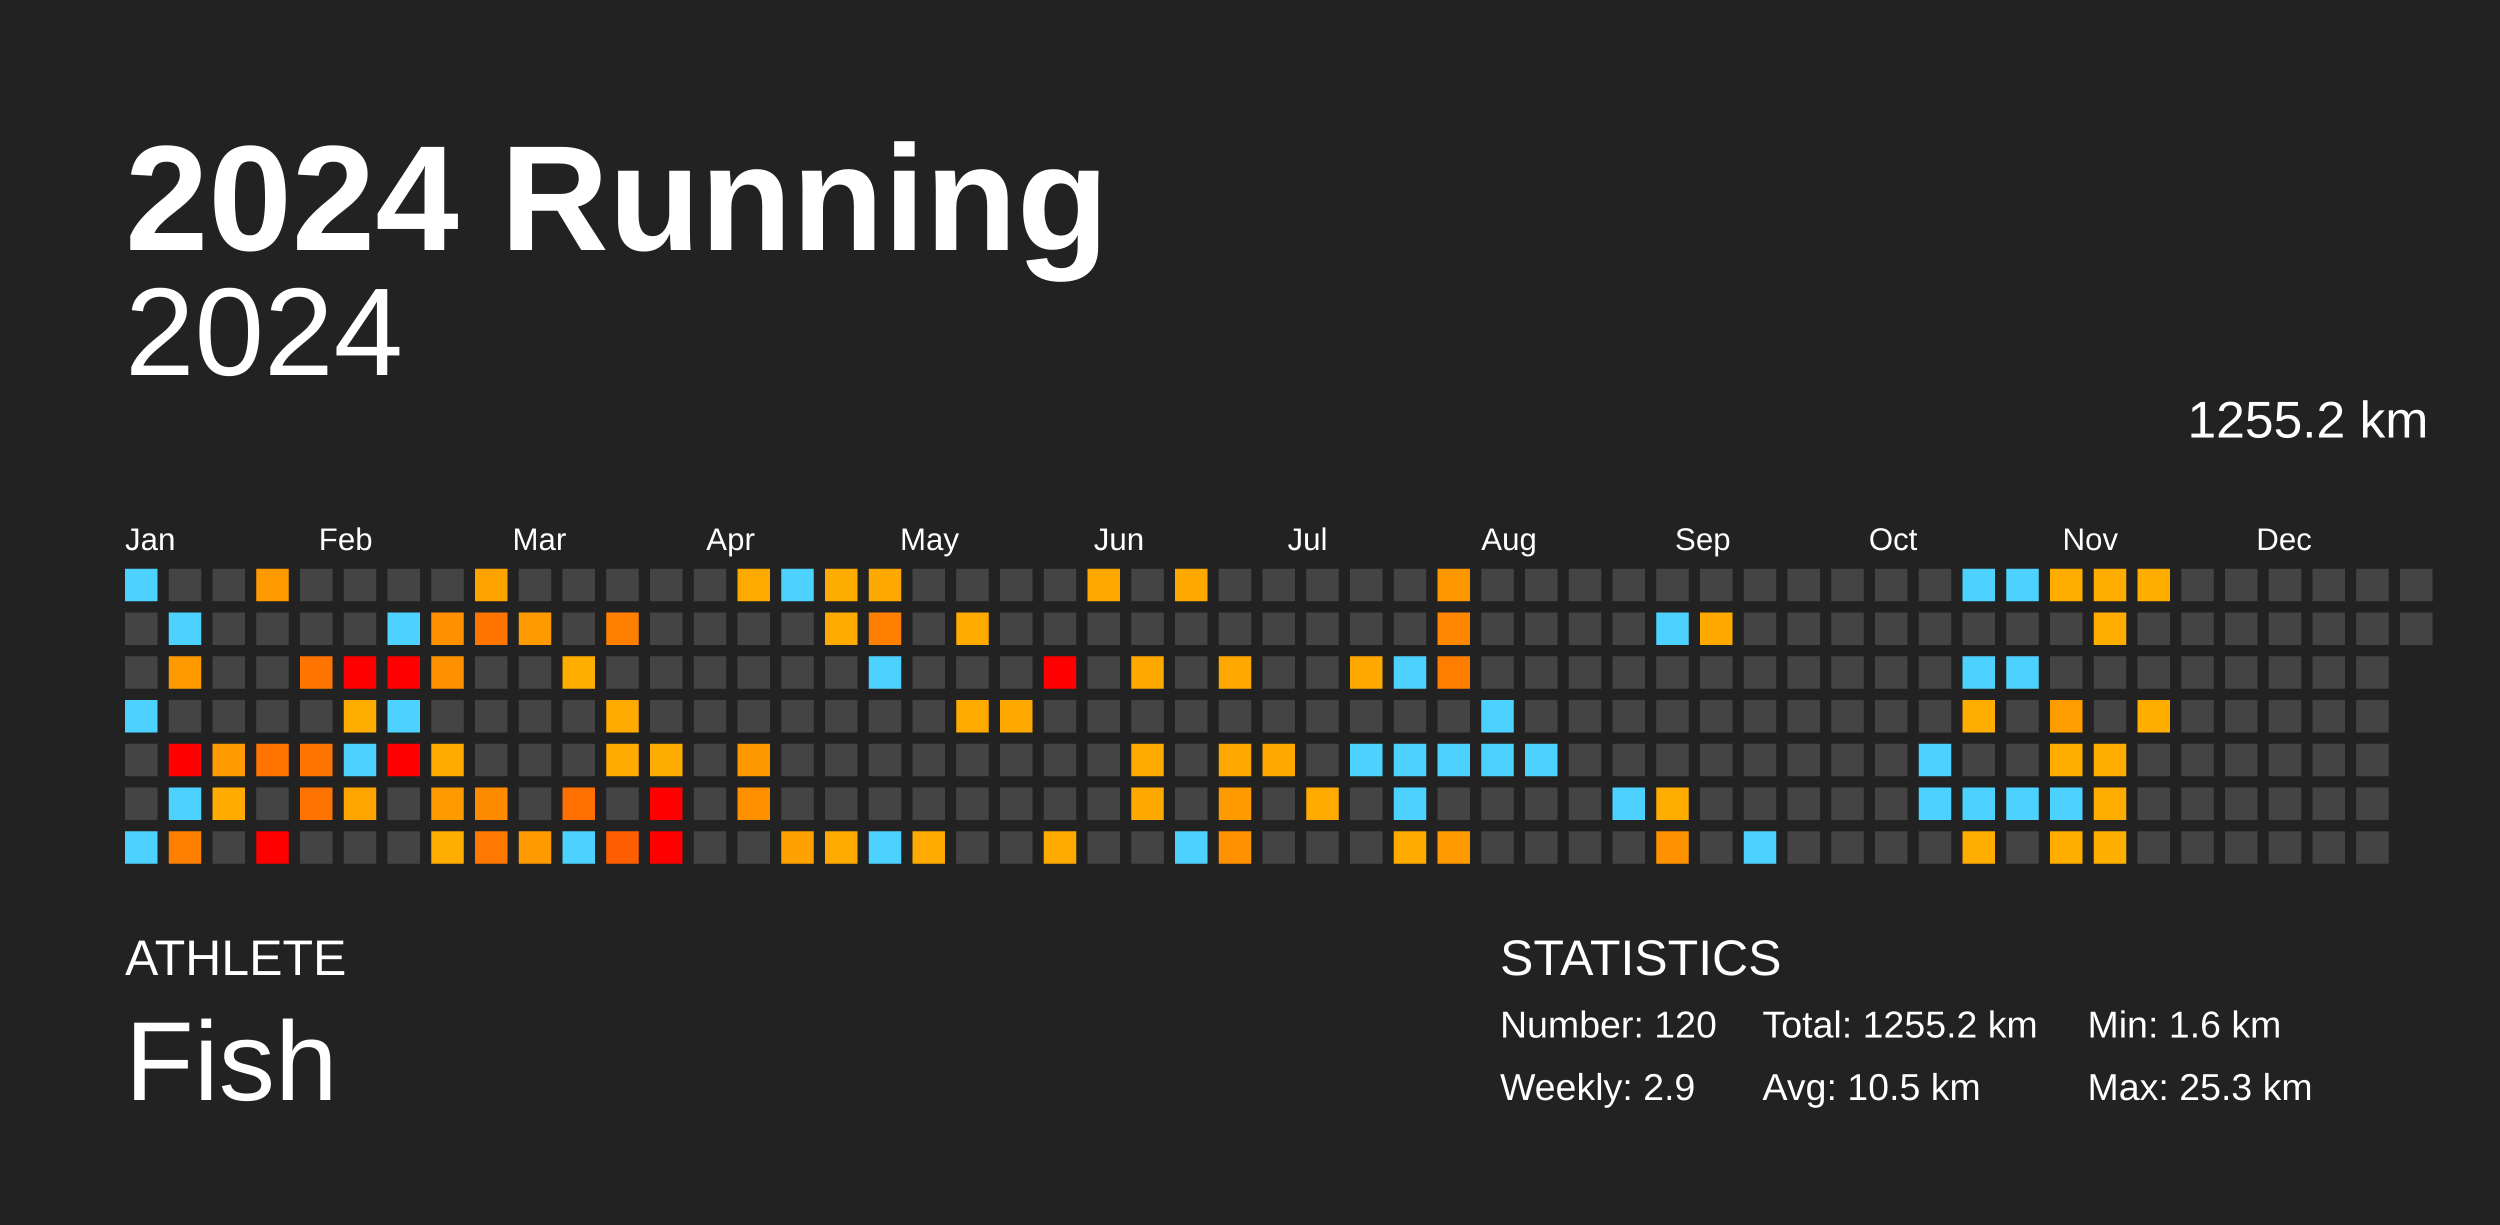
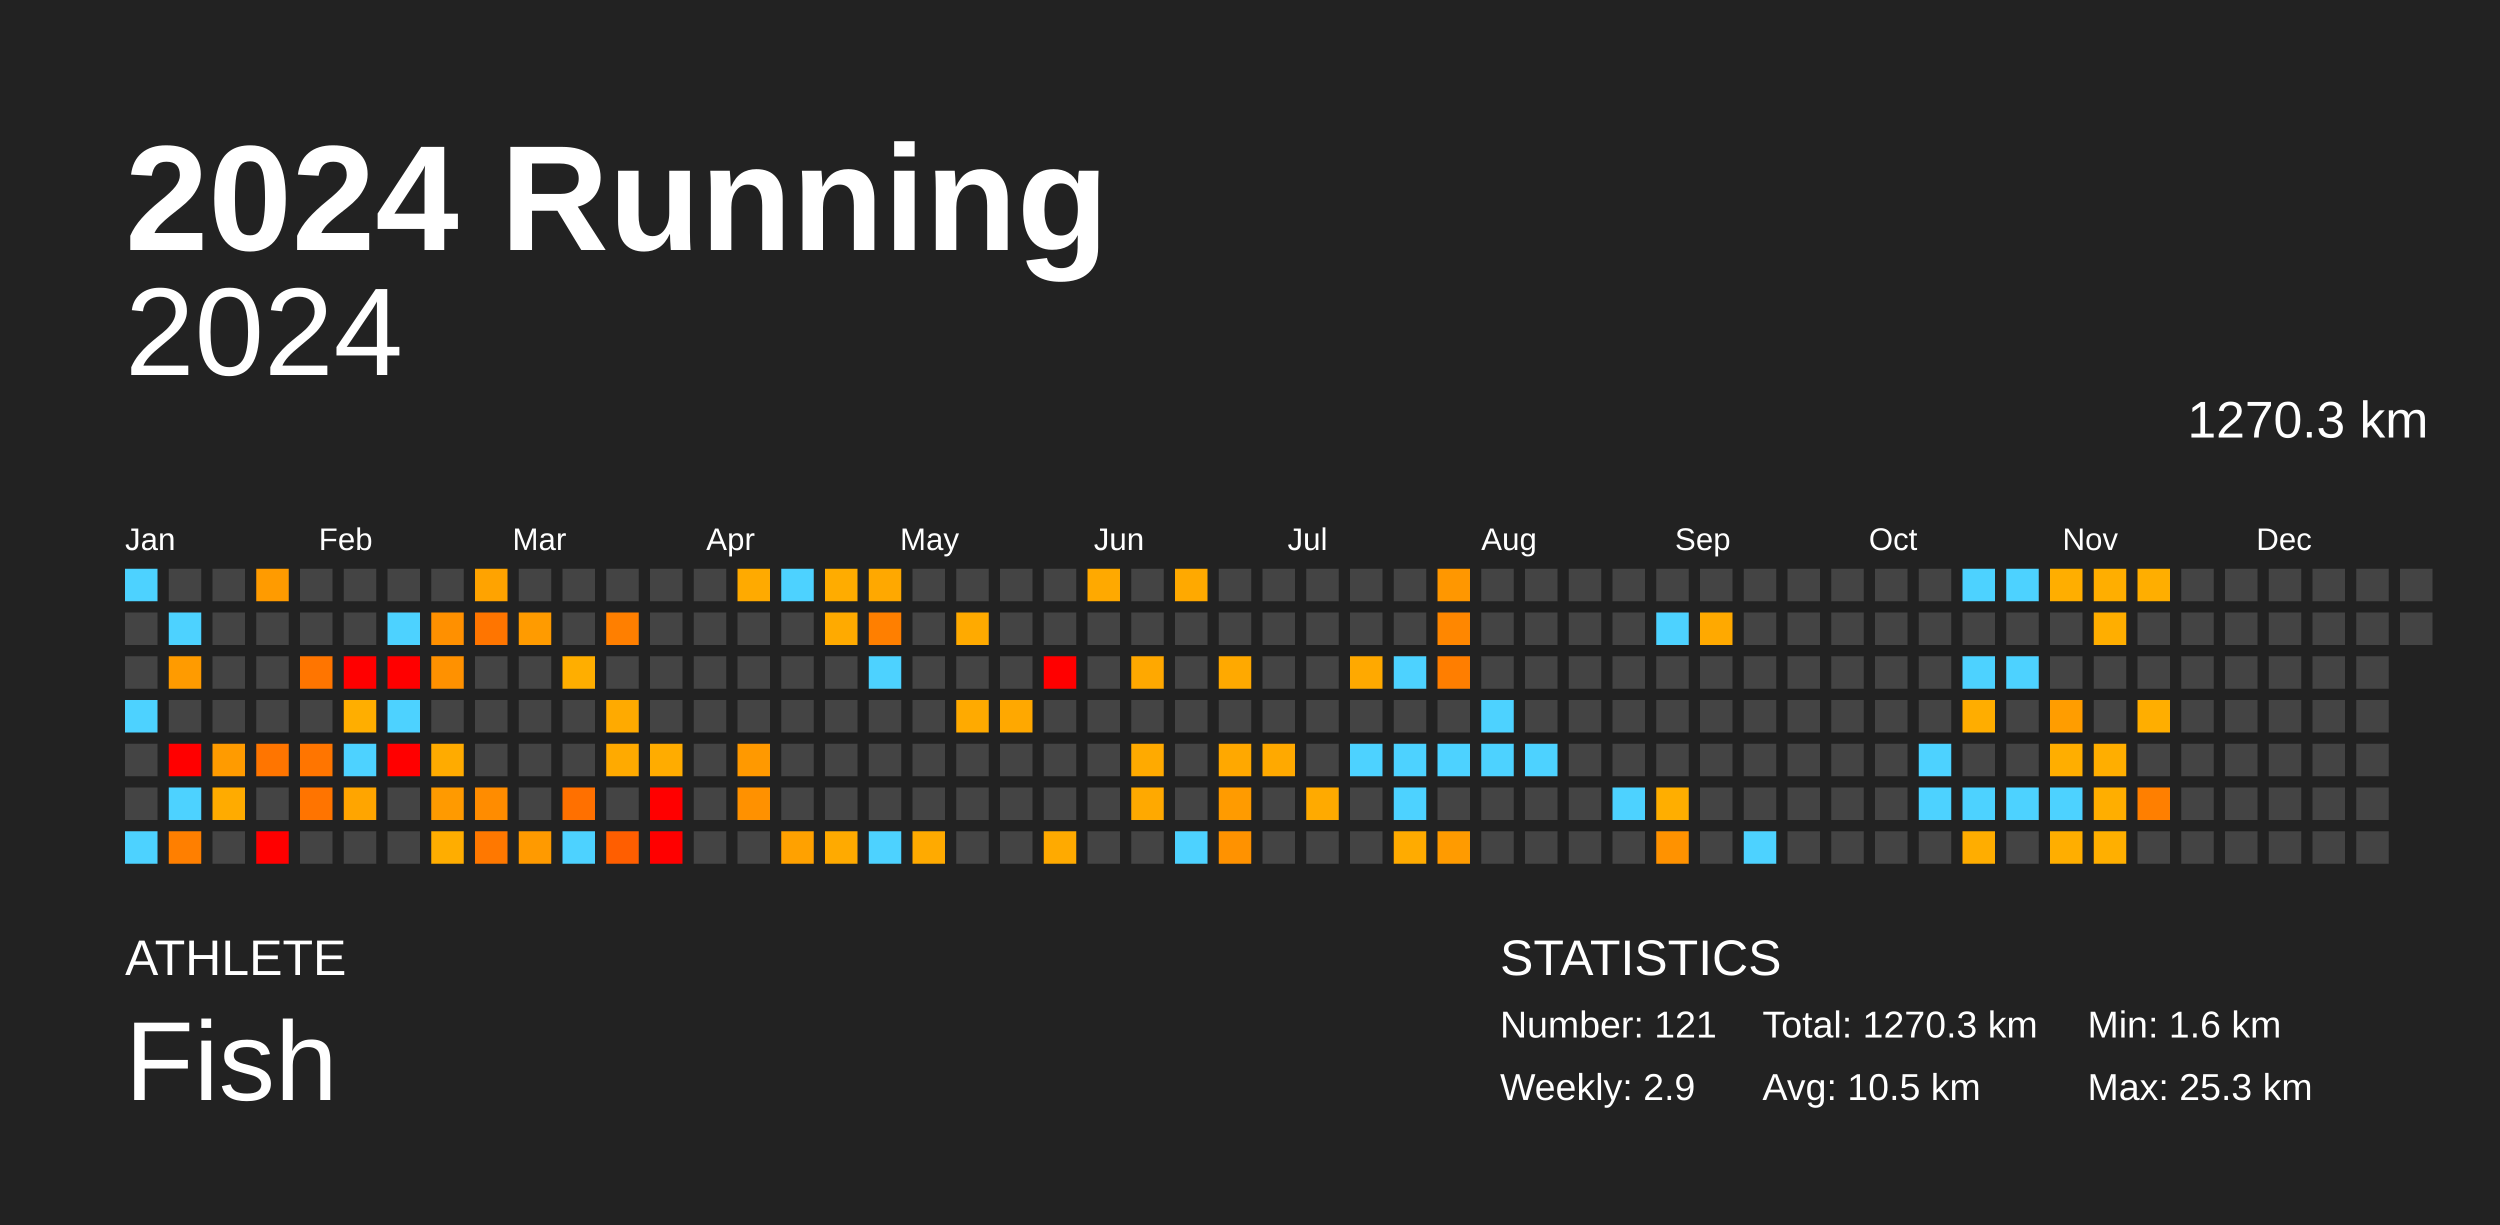
<svg xmlns="http://www.w3.org/2000/svg" baseProfile="full" height="98mm" version="1.1" viewBox="0,0,200,98" width="200mm">
  <defs />
  <rect fill="#222222" height="98" width="200" x="0" y="0" />
  <text fill="#FFFFFF" style="font-size:12px; font-family:Arial; font-weight:bold;" x="10" y="20">2024 Running</text>
  <text fill="#FFFFFF" style="font-size:4px; font-family:Arial" x="10" y="78">ATHLETE</text>
  <text fill="#FFFFFF" style="font-size:9px; font-family:Arial" x="10" y="88">Fish</text>
  <text fill="#FFFFFF" style="font-size:4px; font-family:Arial" x="120" y="78">STATISTICS</text>
-   <text fill="#FFFFFF" style="font-size:3px; font-family:Arial" x="120" y="83">Number: 120</text>
+   <text fill="#FFFFFF" style="font-size:3px; font-family:Arial" x="120" y="83">Number: 121</text>
  <text fill="#FFFFFF" style="font-size:3px; font-family:Arial" x="120" y="88">Weekly: 2.9</text>
-   <text fill="#FFFFFF" style="font-size:3px; font-family:Arial" x="141" y="83">Total: 1255.2 km</text>
+   <text fill="#FFFFFF" style="font-size:3px; font-family:Arial" x="141" y="83">Total: 1270.3 km</text>
  <text fill="#FFFFFF" style="font-size:3px; font-family:Arial" x="141" y="88">Avg: 10.5 km</text>
  <text fill="#FFFFFF" style="font-size:3px; font-family:Arial" x="167" y="83">Min: 1.6 km</text>
  <text fill="#FFFFFF" style="font-size:3px; font-family:Arial" x="167" y="88">Max: 25.3 km</text>
  <text alignment-baseline="hanging" fill="#FFFFFF" style="font-size:10.0px; font-family:Arial;" x="10" y="30">2024</text>
-   <text alignment-baseline="hanging" fill="#FFFFFF" style="font-size:4.125px; font-family:Arial;" x="175" y="35">1255.2 km</text>
+   <text alignment-baseline="hanging" fill="#FFFFFF" style="font-size:4.125px; font-family:Arial;" x="175" y="35">1270.3 km</text>
  <text fill="#FFFFFF" style="font-size:2.5px; font-family:Arial" x="10.0" y="44">Jan</text>
  <text fill="#FFFFFF" style="font-size:2.5px; font-family:Arial" x="25.5" y="44">Feb</text>
  <text fill="#FFFFFF" style="font-size:2.5px; font-family:Arial" x="41.0" y="44">Mar</text>
  <text fill="#FFFFFF" style="font-size:2.5px; font-family:Arial" x="56.5" y="44">Apr</text>
  <text fill="#FFFFFF" style="font-size:2.5px; font-family:Arial" x="72.0" y="44">May</text>
  <text fill="#FFFFFF" style="font-size:2.5px; font-family:Arial" x="87.5" y="44">Jun</text>
  <text fill="#FFFFFF" style="font-size:2.5px; font-family:Arial" x="103.0" y="44">Jul</text>
  <text fill="#FFFFFF" style="font-size:2.5px; font-family:Arial" x="118.5" y="44">Aug</text>
  <text fill="#FFFFFF" style="font-size:2.5px; font-family:Arial" x="134.0" y="44">Sep</text>
  <text fill="#FFFFFF" style="font-size:2.5px; font-family:Arial" x="149.5" y="44">Oct</text>
  <text fill="#FFFFFF" style="font-size:2.5px; font-family:Arial" x="165.0" y="44">Nov</text>
  <text fill="#FFFFFF" style="font-size:2.5px; font-family:Arial" x="180.5" y="44">Dec</text>
  <rect fill="#4dd2ff" height="2.6" width="2.6" x="10.0" y="45.5" />
  <rect fill="#444444" height="2.6" width="2.6" x="10.0" y="49.0" />
  <rect fill="#444444" height="2.6" width="2.6" x="10.0" y="52.5" />
  <rect fill="#4dd2ff" height="2.6" width="2.6" x="10.0" y="56.0" />
  <rect fill="#444444" height="2.6" width="2.6" x="10.0" y="59.5" />
  <rect fill="#444444" height="2.6" width="2.6" x="10.0" y="63.0" />
  <rect fill="#4dd2ff" height="2.6" width="2.6" x="10.0" y="66.5" />
  <rect fill="#444444" height="2.6" width="2.6" x="13.5" y="45.5" />
  <rect fill="#4dd2ff" height="2.6" width="2.6" x="13.5" y="49.0" />
  <rect fill="#ff9b00" height="2.6" width="2.6" x="13.5" y="52.5" />
  <rect fill="#444444" height="2.6" width="2.6" x="13.5" y="56.0" />
  <rect fill="red" height="2.6" width="2.6" x="13.5" y="59.5" />
  <rect fill="#4dd2ff" height="2.6" width="2.6" x="13.5" y="63.0" />
  <rect fill="#ff7f00" height="2.6" width="2.6" x="13.5" y="66.5" />
  <rect fill="#444444" height="2.6" width="2.6" x="17.0" y="45.5" />
  <rect fill="#444444" height="2.6" width="2.6" x="17.0" y="49.0" />
  <rect fill="#444444" height="2.6" width="2.6" x="17.0" y="52.5" />
  <rect fill="#444444" height="2.6" width="2.6" x="17.0" y="56.0" />
  <rect fill="#ff9b00" height="2.6" width="2.6" x="17.0" y="59.5" />
  <rect fill="#ffab00" height="2.6" width="2.6" x="17.0" y="63.0" />
  <rect fill="#444444" height="2.6" width="2.6" x="17.0" y="66.5" />
  <rect fill="#ff9b00" height="2.6" width="2.6" x="20.5" y="45.5" />
  <rect fill="#444444" height="2.6" width="2.6" x="20.5" y="49.0" />
  <rect fill="#444444" height="2.6" width="2.6" x="20.5" y="52.5" />
  <rect fill="#444444" height="2.6" width="2.6" x="20.5" y="56.0" />
  <rect fill="#ff7500" height="2.6" width="2.6" x="20.5" y="59.5" />
  <rect fill="#444444" height="2.6" width="2.6" x="20.5" y="63.0" />
  <rect fill="red" height="2.6" width="2.6" x="20.5" y="66.5" />
  <rect fill="#444444" height="2.6" width="2.6" x="24.0" y="45.5" />
  <rect fill="#444444" height="2.6" width="2.6" x="24.0" y="49.0" />
  <rect fill="#ff7500" height="2.6" width="2.6" x="24.0" y="52.5" />
  <rect fill="#444444" height="2.6" width="2.6" x="24.0" y="56.0" />
  <rect fill="#ff7500" height="2.6" width="2.6" x="24.0" y="59.5" />
  <rect fill="#ff7400" height="2.6" width="2.6" x="24.0" y="63.0" />
  <rect fill="#444444" height="2.6" width="2.6" x="24.0" y="66.5" />
  <rect fill="#444444" height="2.6" width="2.6" x="27.5" y="45.5" />
  <rect fill="#444444" height="2.6" width="2.6" x="27.5" y="49.0" />
  <rect fill="red" height="2.6" width="2.6" x="27.5" y="52.5" />
  <rect fill="#ffae00" height="2.6" width="2.6" x="27.5" y="56.0" />
  <rect fill="#4dd2ff" height="2.6" width="2.6" x="27.5" y="59.5" />
  <rect fill="#ffa500" height="2.6" width="2.6" x="27.5" y="63.0" />
  <rect fill="#444444" height="2.6" width="2.6" x="27.5" y="66.5" />
  <rect fill="#444444" height="2.6" width="2.6" x="31.0" y="45.5" />
  <rect fill="#4dd2ff" height="2.6" width="2.6" x="31.0" y="49.0" />
  <rect fill="red" height="2.6" width="2.6" x="31.0" y="52.5" />
  <rect fill="#4dd2ff" height="2.6" width="2.6" x="31.0" y="56.0" />
  <rect fill="red" height="2.6" width="2.6" x="31.0" y="59.5" />
  <rect fill="#444444" height="2.6" width="2.6" x="31.0" y="63.0" />
  <rect fill="#444444" height="2.6" width="2.6" x="31.0" y="66.5" />
  <rect fill="#444444" height="2.6" width="2.6" x="34.5" y="45.5" />
  <rect fill="#ff9000" height="2.6" width="2.6" x="34.5" y="49.0" />
  <rect fill="#ff9100" height="2.6" width="2.6" x="34.5" y="52.5" />
  <rect fill="#444444" height="2.6" width="2.6" x="34.5" y="56.0" />
  <rect fill="#ffab00" height="2.6" width="2.6" x="34.5" y="59.5" />
  <rect fill="#ff9a00" height="2.6" width="2.6" x="34.5" y="63.0" />
  <rect fill="#ffad00" height="2.6" width="2.6" x="34.5" y="66.5" />
  <rect fill="#ffa300" height="2.6" width="2.6" x="38.0" y="45.5" />
  <rect fill="#ff7500" height="2.6" width="2.6" x="38.0" y="49.0" />
  <rect fill="#444444" height="2.6" width="2.6" x="38.0" y="52.5" />
  <rect fill="#444444" height="2.6" width="2.6" x="38.0" y="56.0" />
  <rect fill="#444444" height="2.6" width="2.6" x="38.0" y="59.5" />
  <rect fill="#ff8c00" height="2.6" width="2.6" x="38.0" y="63.0" />
  <rect fill="#ff7800" height="2.6" width="2.6" x="38.0" y="66.5" />
  <rect fill="#444444" height="2.6" width="2.6" x="41.5" y="45.5" />
  <rect fill="#ff9b00" height="2.6" width="2.6" x="41.5" y="49.0" />
  <rect fill="#444444" height="2.6" width="2.6" x="41.5" y="52.5" />
  <rect fill="#444444" height="2.6" width="2.6" x="41.5" y="56.0" />
  <rect fill="#444444" height="2.6" width="2.6" x="41.5" y="59.5" />
  <rect fill="#444444" height="2.6" width="2.6" x="41.5" y="63.0" />
  <rect fill="#ff9a00" height="2.6" width="2.6" x="41.5" y="66.5" />
  <rect fill="#444444" height="2.6" width="2.6" x="45.0" y="45.5" />
  <rect fill="#444444" height="2.6" width="2.6" x="45.0" y="49.0" />
  <rect fill="#ffae00" height="2.6" width="2.6" x="45.0" y="52.5" />
  <rect fill="#444444" height="2.6" width="2.6" x="45.0" y="56.0" />
  <rect fill="#444444" height="2.6" width="2.6" x="45.0" y="59.5" />
  <rect fill="#ff7000" height="2.6" width="2.6" x="45.0" y="63.0" />
  <rect fill="#4dd2ff" height="2.6" width="2.6" x="45.0" y="66.5" />
  <rect fill="#444444" height="2.6" width="2.6" x="48.5" y="45.5" />
  <rect fill="#ff7f00" height="2.6" width="2.6" x="48.5" y="49.0" />
  <rect fill="#444444" height="2.6" width="2.6" x="48.5" y="52.5" />
  <rect fill="#ffaa00" height="2.6" width="2.6" x="48.5" y="56.0" />
  <rect fill="#ffaa00" height="2.6" width="2.6" x="48.5" y="59.5" />
  <rect fill="#444444" height="2.6" width="2.6" x="48.5" y="63.0" />
  <rect fill="#ff5e00" height="2.6" width="2.6" x="48.5" y="66.5" />
  <rect fill="#444444" height="2.6" width="2.6" x="52.0" y="45.5" />
  <rect fill="#444444" height="2.6" width="2.6" x="52.0" y="49.0" />
  <rect fill="#444444" height="2.6" width="2.6" x="52.0" y="52.5" />
  <rect fill="#444444" height="2.6" width="2.6" x="52.0" y="56.0" />
  <rect fill="#ffac00" height="2.6" width="2.6" x="52.0" y="59.5" />
  <rect fill="red" height="2.6" width="2.6" x="52.0" y="63.0" />
  <rect fill="red" height="2.6" width="2.6" x="52.0" y="66.5" />
  <rect fill="#444444" height="2.6" width="2.6" x="55.5" y="45.5" />
  <rect fill="#444444" height="2.6" width="2.6" x="55.5" y="49.0" />
  <rect fill="#444444" height="2.6" width="2.6" x="55.5" y="52.5" />
  <rect fill="#444444" height="2.6" width="2.6" x="55.5" y="56.0" />
  <rect fill="#444444" height="2.6" width="2.6" x="55.5" y="59.5" />
  <rect fill="#444444" height="2.6" width="2.6" x="55.5" y="63.0" />
  <rect fill="#444444" height="2.6" width="2.6" x="55.5" y="66.5" />
  <rect fill="#ffaa00" height="2.6" width="2.6" x="59.0" y="45.5" />
  <rect fill="#444444" height="2.6" width="2.6" x="59.0" y="49.0" />
  <rect fill="#444444" height="2.6" width="2.6" x="59.0" y="52.5" />
  <rect fill="#444444" height="2.6" width="2.6" x="59.0" y="56.0" />
  <rect fill="#ff9900" height="2.6" width="2.6" x="59.0" y="59.5" />
  <rect fill="#ff9100" height="2.6" width="2.6" x="59.0" y="63.0" />
  <rect fill="#444444" height="2.6" width="2.6" x="59.0" y="66.5" />
  <rect fill="#4dd2ff" height="2.6" width="2.6" x="62.5" y="45.5" />
  <rect fill="#444444" height="2.6" width="2.6" x="62.5" y="49.0" />
  <rect fill="#444444" height="2.6" width="2.6" x="62.5" y="52.5" />
  <rect fill="#444444" height="2.6" width="2.6" x="62.5" y="56.0" />
  <rect fill="#444444" height="2.6" width="2.6" x="62.5" y="59.5" />
  <rect fill="#444444" height="2.6" width="2.6" x="62.5" y="63.0" />
  <rect fill="#ffa100" height="2.6" width="2.6" x="62.5" y="66.5" />
  <rect fill="#ffac00" height="2.6" width="2.6" x="66.0" y="45.5" />
  <rect fill="#ffaa00" height="2.6" width="2.6" x="66.0" y="49.0" />
  <rect fill="#444444" height="2.6" width="2.6" x="66.0" y="52.5" />
  <rect fill="#444444" height="2.6" width="2.6" x="66.0" y="56.0" />
  <rect fill="#444444" height="2.6" width="2.6" x="66.0" y="59.5" />
  <rect fill="#444444" height="2.6" width="2.6" x="66.0" y="63.0" />
  <rect fill="#ffaa00" height="2.6" width="2.6" x="66.0" y="66.5" />
  <rect fill="#ffa800" height="2.6" width="2.6" x="69.5" y="45.5" />
  <rect fill="#ff7f00" height="2.6" width="2.6" x="69.5" y="49.0" />
  <rect fill="#4dd2ff" height="2.6" width="2.6" x="69.5" y="52.5" />
  <rect fill="#444444" height="2.6" width="2.6" x="69.5" y="56.0" />
  <rect fill="#444444" height="2.6" width="2.6" x="69.5" y="59.5" />
  <rect fill="#444444" height="2.6" width="2.6" x="69.5" y="63.0" />
  <rect fill="#4dd2ff" height="2.6" width="2.6" x="69.5" y="66.5" />
  <rect fill="#444444" height="2.6" width="2.6" x="73.0" y="45.5" />
  <rect fill="#444444" height="2.6" width="2.6" x="73.0" y="49.0" />
  <rect fill="#444444" height="2.6" width="2.6" x="73.0" y="52.5" />
  <rect fill="#444444" height="2.6" width="2.6" x="73.0" y="56.0" />
  <rect fill="#444444" height="2.6" width="2.6" x="73.0" y="59.5" />
  <rect fill="#444444" height="2.6" width="2.6" x="73.0" y="63.0" />
  <rect fill="#ffaa00" height="2.6" width="2.6" x="73.0" y="66.5" />
  <rect fill="#444444" height="2.6" width="2.6" x="76.5" y="45.5" />
  <rect fill="#ffaa00" height="2.6" width="2.6" x="76.5" y="49.0" />
  <rect fill="#444444" height="2.6" width="2.6" x="76.5" y="52.5" />
  <rect fill="#ffaa00" height="2.6" width="2.6" x="76.5" y="56.0" />
  <rect fill="#444444" height="2.6" width="2.6" x="76.5" y="59.5" />
  <rect fill="#444444" height="2.6" width="2.6" x="76.5" y="63.0" />
  <rect fill="#444444" height="2.6" width="2.6" x="76.5" y="66.5" />
  <rect fill="#444444" height="2.6" width="2.6" x="80.0" y="45.5" />
  <rect fill="#444444" height="2.6" width="2.6" x="80.0" y="49.0" />
  <rect fill="#444444" height="2.6" width="2.6" x="80.0" y="52.5" />
  <rect fill="#ffa800" height="2.6" width="2.6" x="80.0" y="56.0" />
  <rect fill="#444444" height="2.6" width="2.6" x="80.0" y="59.5" />
  <rect fill="#444444" height="2.6" width="2.6" x="80.0" y="63.0" />
  <rect fill="#444444" height="2.6" width="2.6" x="80.0" y="66.5" />
  <rect fill="#444444" height="2.6" width="2.6" x="83.5" y="45.5" />
  <rect fill="#444444" height="2.6" width="2.6" x="83.5" y="49.0" />
  <rect fill="red" height="2.6" width="2.6" x="83.5" y="52.5" />
  <rect fill="#444444" height="2.6" width="2.6" x="83.5" y="56.0" />
  <rect fill="#444444" height="2.6" width="2.6" x="83.5" y="59.5" />
  <rect fill="#444444" height="2.6" width="2.6" x="83.5" y="63.0" />
  <rect fill="#ffaa00" height="2.6" width="2.6" x="83.5" y="66.5" />
  <rect fill="#ffa900" height="2.6" width="2.6" x="87.0" y="45.5" />
  <rect fill="#444444" height="2.6" width="2.6" x="87.0" y="49.0" />
  <rect fill="#444444" height="2.6" width="2.6" x="87.0" y="52.5" />
  <rect fill="#444444" height="2.6" width="2.6" x="87.0" y="56.0" />
  <rect fill="#444444" height="2.6" width="2.6" x="87.0" y="59.5" />
  <rect fill="#444444" height="2.6" width="2.6" x="87.0" y="63.0" />
  <rect fill="#444444" height="2.6" width="2.6" x="87.0" y="66.5" />
  <rect fill="#444444" height="2.6" width="2.6" x="90.5" y="45.5" />
  <rect fill="#444444" height="2.6" width="2.6" x="90.5" y="49.0" />
  <rect fill="#ffa800" height="2.6" width="2.6" x="90.5" y="52.5" />
  <rect fill="#444444" height="2.6" width="2.6" x="90.5" y="56.0" />
  <rect fill="#ffaa00" height="2.6" width="2.6" x="90.5" y="59.5" />
  <rect fill="#ffa900" height="2.6" width="2.6" x="90.5" y="63.0" />
  <rect fill="#444444" height="2.6" width="2.6" x="90.5" y="66.5" />
  <rect fill="#ffa900" height="2.6" width="2.6" x="94.0" y="45.5" />
  <rect fill="#444444" height="2.6" width="2.6" x="94.0" y="49.0" />
  <rect fill="#444444" height="2.6" width="2.6" x="94.0" y="52.5" />
  <rect fill="#444444" height="2.6" width="2.6" x="94.0" y="56.0" />
  <rect fill="#444444" height="2.6" width="2.6" x="94.0" y="59.5" />
  <rect fill="#444444" height="2.6" width="2.6" x="94.0" y="63.0" />
  <rect fill="#4dd2ff" height="2.6" width="2.6" x="94.0" y="66.5" />
  <rect fill="#444444" height="2.6" width="2.6" x="97.5" y="45.5" />
  <rect fill="#444444" height="2.6" width="2.6" x="97.5" y="49.0" />
  <rect fill="#ffa900" height="2.6" width="2.6" x="97.5" y="52.5" />
  <rect fill="#444444" height="2.6" width="2.6" x="97.5" y="56.0" />
  <rect fill="#ffa800" height="2.6" width="2.6" x="97.5" y="59.5" />
  <rect fill="#ff9b00" height="2.6" width="2.6" x="97.5" y="63.0" />
  <rect fill="#ff9200" height="2.6" width="2.6" x="97.5" y="66.5" />
  <rect fill="#444444" height="2.6" width="2.6" x="101.0" y="45.5" />
  <rect fill="#444444" height="2.6" width="2.6" x="101.0" y="49.0" />
  <rect fill="#444444" height="2.6" width="2.6" x="101.0" y="52.5" />
  <rect fill="#444444" height="2.6" width="2.6" x="101.0" y="56.0" />
  <rect fill="#ffa900" height="2.6" width="2.6" x="101.0" y="59.5" />
  <rect fill="#444444" height="2.6" width="2.6" x="101.0" y="63.0" />
  <rect fill="#444444" height="2.6" width="2.6" x="101.0" y="66.5" />
  <rect fill="#444444" height="2.6" width="2.6" x="104.5" y="45.5" />
  <rect fill="#444444" height="2.6" width="2.6" x="104.5" y="49.0" />
  <rect fill="#444444" height="2.6" width="2.6" x="104.5" y="52.5" />
  <rect fill="#444444" height="2.6" width="2.6" x="104.5" y="56.0" />
  <rect fill="#444444" height="2.6" width="2.6" x="104.5" y="59.5" />
  <rect fill="#ffaa00" height="2.6" width="2.6" x="104.5" y="63.0" />
  <rect fill="#444444" height="2.6" width="2.6" x="104.5" y="66.5" />
  <rect fill="#444444" height="2.6" width="2.6" x="108.0" y="45.5" />
  <rect fill="#444444" height="2.6" width="2.6" x="108.0" y="49.0" />
  <rect fill="#ffa900" height="2.6" width="2.6" x="108.0" y="52.5" />
  <rect fill="#444444" height="2.6" width="2.6" x="108.0" y="56.0" />
  <rect fill="#4dd2ff" height="2.6" width="2.6" x="108.0" y="59.5" />
  <rect fill="#444444" height="2.6" width="2.6" x="108.0" y="63.0" />
  <rect fill="#444444" height="2.6" width="2.6" x="108.0" y="66.5" />
  <rect fill="#444444" height="2.6" width="2.6" x="111.5" y="45.5" />
  <rect fill="#444444" height="2.6" width="2.6" x="111.5" y="49.0" />
  <rect fill="#4dd2ff" height="2.6" width="2.6" x="111.5" y="52.5" />
  <rect fill="#444444" height="2.6" width="2.6" x="111.5" y="56.0" />
  <rect fill="#4dd2ff" height="2.6" width="2.6" x="111.5" y="59.5" />
  <rect fill="#4dd2ff" height="2.6" width="2.6" x="111.5" y="63.0" />
  <rect fill="#ffab00" height="2.6" width="2.6" x="111.5" y="66.5" />
  <rect fill="#ff9700" height="2.6" width="2.6" x="115.0" y="45.5" />
  <rect fill="#ff8700" height="2.6" width="2.6" x="115.0" y="49.0" />
  <rect fill="#ff7e00" height="2.6" width="2.6" x="115.0" y="52.5" />
  <rect fill="#444444" height="2.6" width="2.6" x="115.0" y="56.0" />
  <rect fill="#4dd2ff" height="2.6" width="2.6" x="115.0" y="59.5" />
  <rect fill="#444444" height="2.6" width="2.6" x="115.0" y="63.0" />
  <rect fill="#ff9b00" height="2.6" width="2.6" x="115.0" y="66.5" />
  <rect fill="#444444" height="2.6" width="2.6" x="118.5" y="45.5" />
  <rect fill="#444444" height="2.6" width="2.6" x="118.5" y="49.0" />
  <rect fill="#444444" height="2.6" width="2.6" x="118.5" y="52.5" />
  <rect fill="#4dd2ff" height="2.6" width="2.6" x="118.5" y="56.0" />
  <rect fill="#4dd2ff" height="2.6" width="2.6" x="118.5" y="59.5" />
  <rect fill="#444444" height="2.6" width="2.6" x="118.5" y="63.0" />
  <rect fill="#444444" height="2.6" width="2.6" x="118.5" y="66.5" />
  <rect fill="#444444" height="2.6" width="2.6" x="122.0" y="45.5" />
  <rect fill="#444444" height="2.6" width="2.6" x="122.0" y="49.0" />
  <rect fill="#444444" height="2.6" width="2.6" x="122.0" y="52.5" />
  <rect fill="#444444" height="2.6" width="2.6" x="122.0" y="56.0" />
  <rect fill="#4dd2ff" height="2.6" width="2.6" x="122.0" y="59.5" />
  <rect fill="#444444" height="2.6" width="2.6" x="122.0" y="63.0" />
  <rect fill="#444444" height="2.6" width="2.6" x="122.0" y="66.5" />
  <rect fill="#444444" height="2.6" width="2.6" x="125.5" y="45.5" />
  <rect fill="#444444" height="2.6" width="2.6" x="125.5" y="49.0" />
  <rect fill="#444444" height="2.6" width="2.6" x="125.5" y="52.5" />
  <rect fill="#444444" height="2.6" width="2.6" x="125.5" y="56.0" />
  <rect fill="#444444" height="2.6" width="2.6" x="125.5" y="59.5" />
  <rect fill="#444444" height="2.6" width="2.6" x="125.5" y="63.0" />
  <rect fill="#444444" height="2.6" width="2.6" x="125.5" y="66.5" />
  <rect fill="#444444" height="2.6" width="2.6" x="129.0" y="45.5" />
  <rect fill="#444444" height="2.6" width="2.6" x="129.0" y="49.0" />
  <rect fill="#444444" height="2.6" width="2.6" x="129.0" y="52.5" />
  <rect fill="#444444" height="2.6" width="2.6" x="129.0" y="56.0" />
  <rect fill="#444444" height="2.6" width="2.6" x="129.0" y="59.5" />
  <rect fill="#4dd2ff" height="2.6" width="2.6" x="129.0" y="63.0" />
  <rect fill="#444444" height="2.6" width="2.6" x="129.0" y="66.5" />
  <rect fill="#444444" height="2.6" width="2.6" x="132.5" y="45.5" />
  <rect fill="#4dd2ff" height="2.6" width="2.6" x="132.5" y="49.0" />
  <rect fill="#444444" height="2.6" width="2.6" x="132.5" y="52.5" />
  <rect fill="#444444" height="2.6" width="2.6" x="132.5" y="56.0" />
  <rect fill="#444444" height="2.6" width="2.6" x="132.5" y="59.5" />
  <rect fill="#ffae00" height="2.6" width="2.6" x="132.5" y="63.0" />
  <rect fill="#ff9200" height="2.6" width="2.6" x="132.5" y="66.5" />
  <rect fill="#444444" height="2.6" width="2.6" x="136.0" y="45.5" />
  <rect fill="#ffa900" height="2.6" width="2.6" x="136.0" y="49.0" />
  <rect fill="#444444" height="2.6" width="2.6" x="136.0" y="52.5" />
  <rect fill="#444444" height="2.6" width="2.6" x="136.0" y="56.0" />
  <rect fill="#444444" height="2.6" width="2.6" x="136.0" y="59.5" />
  <rect fill="#444444" height="2.6" width="2.6" x="136.0" y="63.0" />
  <rect fill="#444444" height="2.6" width="2.6" x="136.0" y="66.5" />
  <rect fill="#444444" height="2.6" width="2.6" x="139.5" y="45.5" />
  <rect fill="#444444" height="2.6" width="2.6" x="139.5" y="49.0" />
  <rect fill="#444444" height="2.6" width="2.6" x="139.5" y="52.5" />
  <rect fill="#444444" height="2.6" width="2.6" x="139.5" y="56.0" />
  <rect fill="#444444" height="2.6" width="2.6" x="139.5" y="59.5" />
  <rect fill="#444444" height="2.6" width="2.6" x="139.5" y="63.0" />
  <rect fill="#4dd2ff" height="2.6" width="2.6" x="139.5" y="66.5" />
  <rect fill="#444444" height="2.6" width="2.6" x="143.0" y="45.5" />
  <rect fill="#444444" height="2.6" width="2.6" x="143.0" y="49.0" />
  <rect fill="#444444" height="2.6" width="2.6" x="143.0" y="52.5" />
  <rect fill="#444444" height="2.6" width="2.6" x="143.0" y="56.0" />
  <rect fill="#444444" height="2.6" width="2.6" x="143.0" y="59.5" />
  <rect fill="#444444" height="2.6" width="2.6" x="143.0" y="63.0" />
  <rect fill="#444444" height="2.6" width="2.6" x="143.0" y="66.5" />
  <rect fill="#444444" height="2.6" width="2.6" x="146.5" y="45.5" />
  <rect fill="#444444" height="2.6" width="2.6" x="146.5" y="49.0" />
  <rect fill="#444444" height="2.6" width="2.6" x="146.5" y="52.5" />
  <rect fill="#444444" height="2.6" width="2.6" x="146.5" y="56.0" />
  <rect fill="#444444" height="2.6" width="2.6" x="146.5" y="59.5" />
  <rect fill="#444444" height="2.6" width="2.6" x="146.5" y="63.0" />
  <rect fill="#444444" height="2.6" width="2.6" x="146.5" y="66.5" />
  <rect fill="#444444" height="2.6" width="2.6" x="150.0" y="45.5" />
  <rect fill="#444444" height="2.6" width="2.6" x="150.0" y="49.0" />
  <rect fill="#444444" height="2.6" width="2.6" x="150.0" y="52.5" />
  <rect fill="#444444" height="2.6" width="2.6" x="150.0" y="56.0" />
  <rect fill="#444444" height="2.6" width="2.6" x="150.0" y="59.5" />
  <rect fill="#444444" height="2.6" width="2.6" x="150.0" y="63.0" />
  <rect fill="#444444" height="2.6" width="2.6" x="150.0" y="66.5" />
  <rect fill="#444444" height="2.6" width="2.6" x="153.5" y="45.5" />
  <rect fill="#444444" height="2.6" width="2.6" x="153.5" y="49.0" />
  <rect fill="#444444" height="2.6" width="2.6" x="153.5" y="52.5" />
  <rect fill="#444444" height="2.6" width="2.6" x="153.5" y="56.0" />
  <rect fill="#4dd2ff" height="2.6" width="2.6" x="153.5" y="59.5" />
  <rect fill="#4dd2ff" height="2.6" width="2.6" x="153.5" y="63.0" />
  <rect fill="#444444" height="2.6" width="2.6" x="153.5" y="66.5" />
  <rect fill="#4dd2ff" height="2.6" width="2.6" x="157.0" y="45.5" />
  <rect fill="#444444" height="2.6" width="2.6" x="157.0" y="49.0" />
  <rect fill="#4dd2ff" height="2.6" width="2.6" x="157.0" y="52.5" />
  <rect fill="#ffad00" height="2.6" width="2.6" x="157.0" y="56.0" />
  <rect fill="#444444" height="2.6" width="2.6" x="157.0" y="59.5" />
  <rect fill="#4dd2ff" height="2.6" width="2.6" x="157.0" y="63.0" />
  <rect fill="#ffad00" height="2.6" width="2.6" x="157.0" y="66.5" />
  <rect fill="#4dd2ff" height="2.6" width="2.6" x="160.5" y="45.5" />
  <rect fill="#444444" height="2.6" width="2.6" x="160.5" y="49.0" />
  <rect fill="#4dd2ff" height="2.6" width="2.6" x="160.5" y="52.5" />
  <rect fill="#444444" height="2.6" width="2.6" x="160.5" y="56.0" />
  <rect fill="#444444" height="2.6" width="2.6" x="160.5" y="59.5" />
  <rect fill="#4dd2ff" height="2.6" width="2.6" x="160.5" y="63.0" />
  <rect fill="#444444" height="2.6" width="2.6" x="160.5" y="66.5" />
  <rect fill="#ffae00" height="2.6" width="2.6" x="164.0" y="45.5" />
  <rect fill="#444444" height="2.6" width="2.6" x="164.0" y="49.0" />
  <rect fill="#444444" height="2.6" width="2.6" x="164.0" y="52.5" />
  <rect fill="#ff9d00" height="2.6" width="2.6" x="164.0" y="56.0" />
  <rect fill="#ffae00" height="2.6" width="2.6" x="164.0" y="59.5" />
  <rect fill="#4dd2ff" height="2.6" width="2.6" x="164.0" y="63.0" />
  <rect fill="#ffae00" height="2.6" width="2.6" x="164.0" y="66.5" />
  <rect fill="#ffae00" height="2.6" width="2.6" x="167.5" y="45.5" />
  <rect fill="#ffae00" height="2.6" width="2.6" x="167.5" y="49.0" />
  <rect fill="#444444" height="2.6" width="2.6" x="167.5" y="52.5" />
  <rect fill="#444444" height="2.6" width="2.6" x="167.5" y="56.0" />
  <rect fill="#ffae00" height="2.6" width="2.6" x="167.5" y="59.5" />
  <rect fill="#ffae00" height="2.6" width="2.6" x="167.5" y="63.0" />
  <rect fill="#ffaf00" height="2.6" width="2.6" x="167.5" y="66.5" />
  <rect fill="#ffae00" height="2.6" width="2.6" x="171.0" y="45.5" />
  <rect fill="#444444" height="2.6" width="2.6" x="171.0" y="49.0" />
  <rect fill="#444444" height="2.6" width="2.6" x="171.0" y="52.5" />
  <rect fill="#ffae00" height="2.6" width="2.6" x="171.0" y="56.0" />
  <rect fill="#444444" height="2.6" width="2.6" x="171.0" y="59.5" />
-   <rect fill="#444444" height="2.6" width="2.6" x="171.0" y="63.0" />
+   <rect fill="#ff7f00" height="2.6" width="2.6" x="171.0" y="63.0" />
  <rect fill="#444444" height="2.6" width="2.6" x="171.0" y="66.5" />
  <rect fill="#444444" height="2.6" width="2.6" x="174.5" y="45.5" />
  <rect fill="#444444" height="2.6" width="2.6" x="174.5" y="49.0" />
  <rect fill="#444444" height="2.6" width="2.6" x="174.5" y="52.5" />
  <rect fill="#444444" height="2.6" width="2.6" x="174.5" y="56.0" />
  <rect fill="#444444" height="2.6" width="2.6" x="174.5" y="59.5" />
  <rect fill="#444444" height="2.6" width="2.6" x="174.5" y="63.0" />
  <rect fill="#444444" height="2.6" width="2.6" x="174.5" y="66.5" />
  <rect fill="#444444" height="2.6" width="2.6" x="178.0" y="45.5" />
  <rect fill="#444444" height="2.6" width="2.6" x="178.0" y="49.0" />
  <rect fill="#444444" height="2.6" width="2.6" x="178.0" y="52.5" />
  <rect fill="#444444" height="2.6" width="2.6" x="178.0" y="56.0" />
  <rect fill="#444444" height="2.6" width="2.6" x="178.0" y="59.5" />
  <rect fill="#444444" height="2.6" width="2.6" x="178.0" y="63.0" />
  <rect fill="#444444" height="2.6" width="2.6" x="178.0" y="66.5" />
  <rect fill="#444444" height="2.6" width="2.6" x="181.5" y="45.5" />
  <rect fill="#444444" height="2.6" width="2.6" x="181.5" y="49.0" />
  <rect fill="#444444" height="2.6" width="2.6" x="181.5" y="52.5" />
  <rect fill="#444444" height="2.6" width="2.6" x="181.5" y="56.0" />
  <rect fill="#444444" height="2.6" width="2.6" x="181.5" y="59.5" />
  <rect fill="#444444" height="2.6" width="2.6" x="181.5" y="63.0" />
  <rect fill="#444444" height="2.6" width="2.6" x="181.5" y="66.5" />
  <rect fill="#444444" height="2.6" width="2.6" x="185.0" y="45.5" />
  <rect fill="#444444" height="2.6" width="2.6" x="185.0" y="49.0" />
  <rect fill="#444444" height="2.6" width="2.6" x="185.0" y="52.5" />
  <rect fill="#444444" height="2.6" width="2.6" x="185.0" y="56.0" />
  <rect fill="#444444" height="2.6" width="2.6" x="185.0" y="59.5" />
  <rect fill="#444444" height="2.6" width="2.6" x="185.0" y="63.0" />
  <rect fill="#444444" height="2.6" width="2.6" x="185.0" y="66.5" />
  <rect fill="#444444" height="2.6" width="2.6" x="188.5" y="45.5" />
  <rect fill="#444444" height="2.6" width="2.6" x="188.5" y="49.0" />
  <rect fill="#444444" height="2.6" width="2.6" x="188.5" y="52.5" />
  <rect fill="#444444" height="2.6" width="2.6" x="188.5" y="56.0" />
  <rect fill="#444444" height="2.6" width="2.6" x="188.5" y="59.5" />
  <rect fill="#444444" height="2.6" width="2.6" x="188.5" y="63.0" />
  <rect fill="#444444" height="2.6" width="2.6" x="188.5" y="66.5" />
  <rect fill="#444444" height="2.6" width="2.6" x="192.0" y="45.5" />
  <rect fill="#444444" height="2.6" width="2.6" x="192.0" y="49.0" />
</svg>
